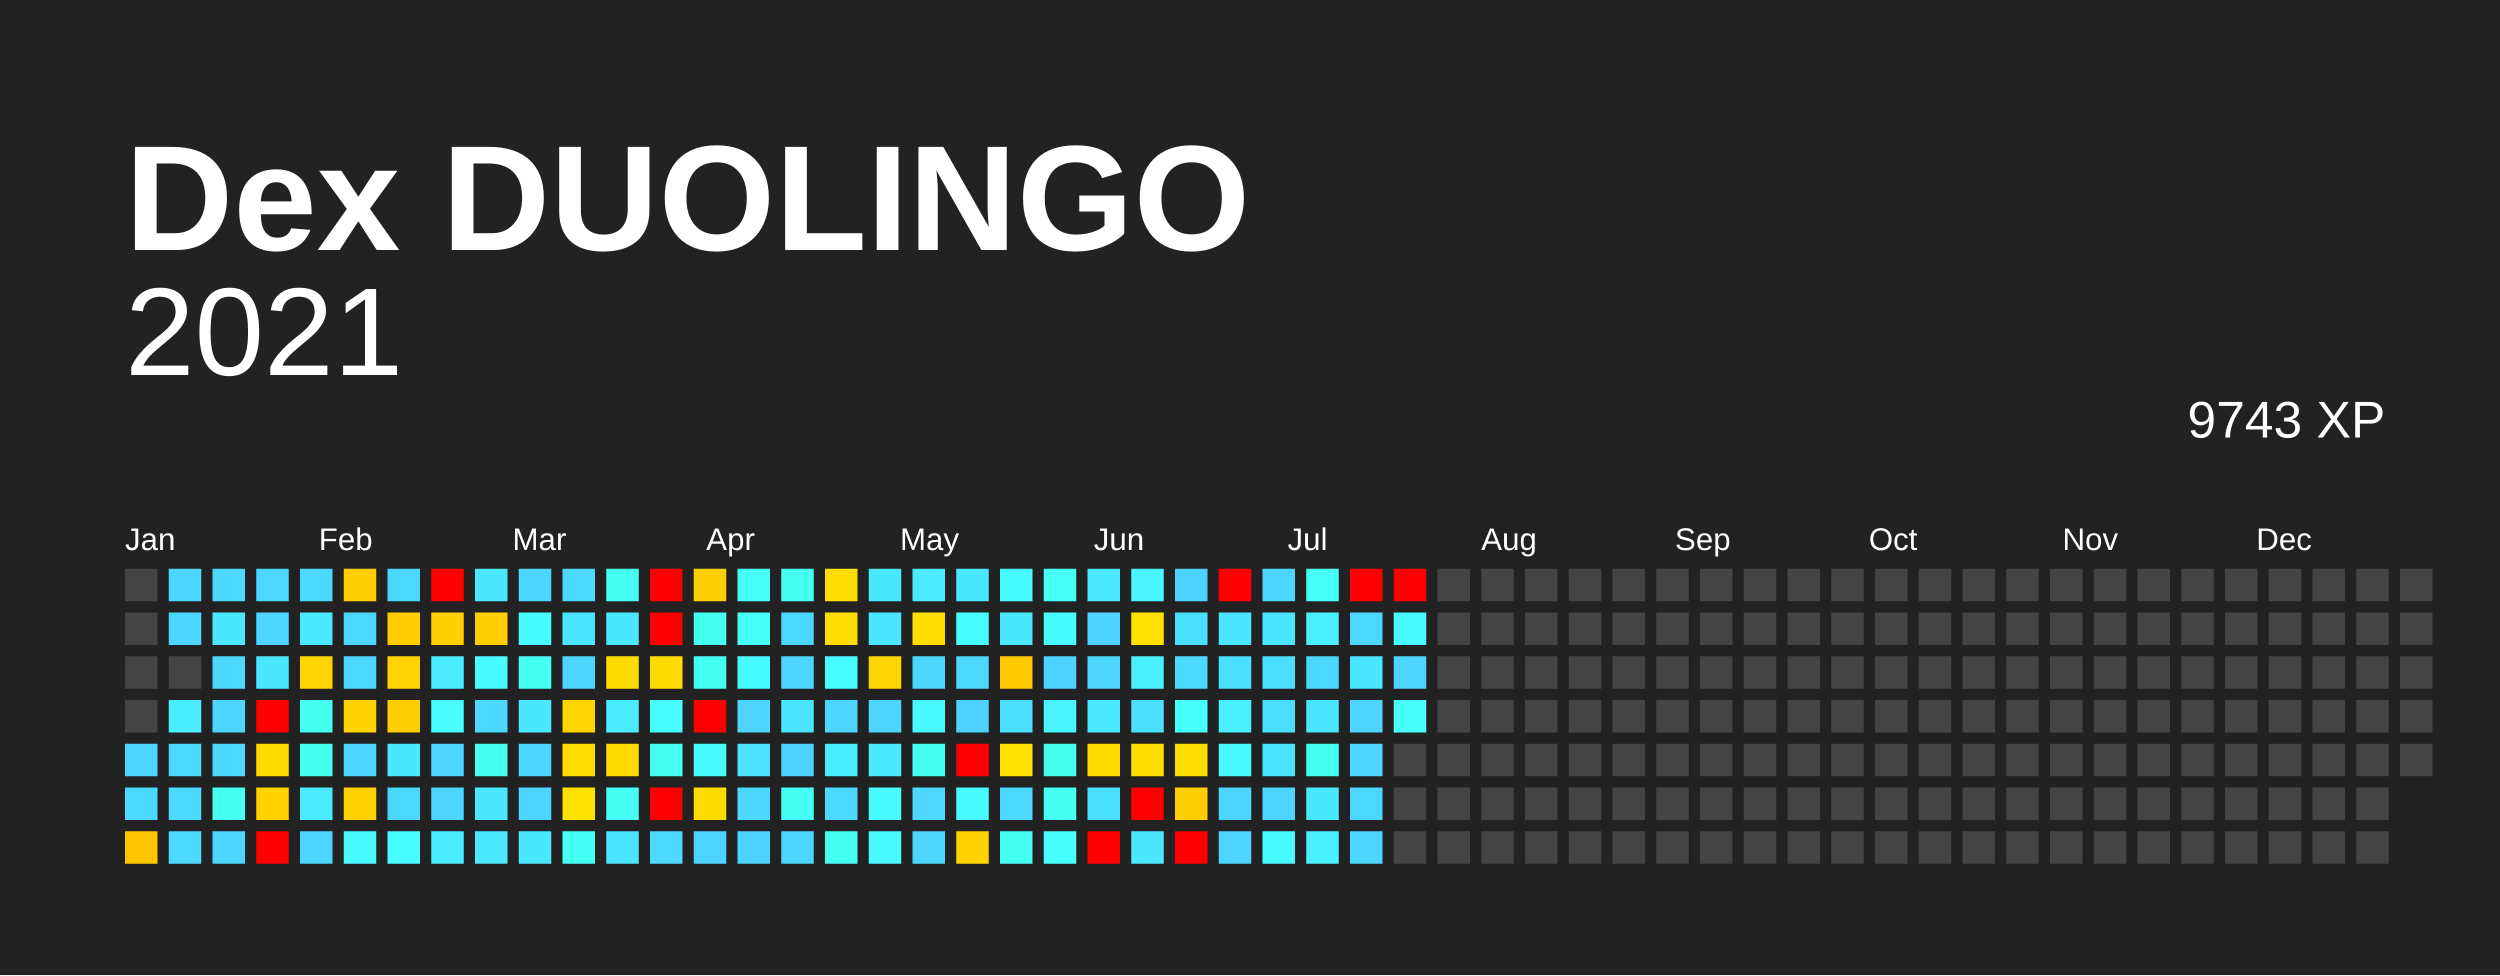
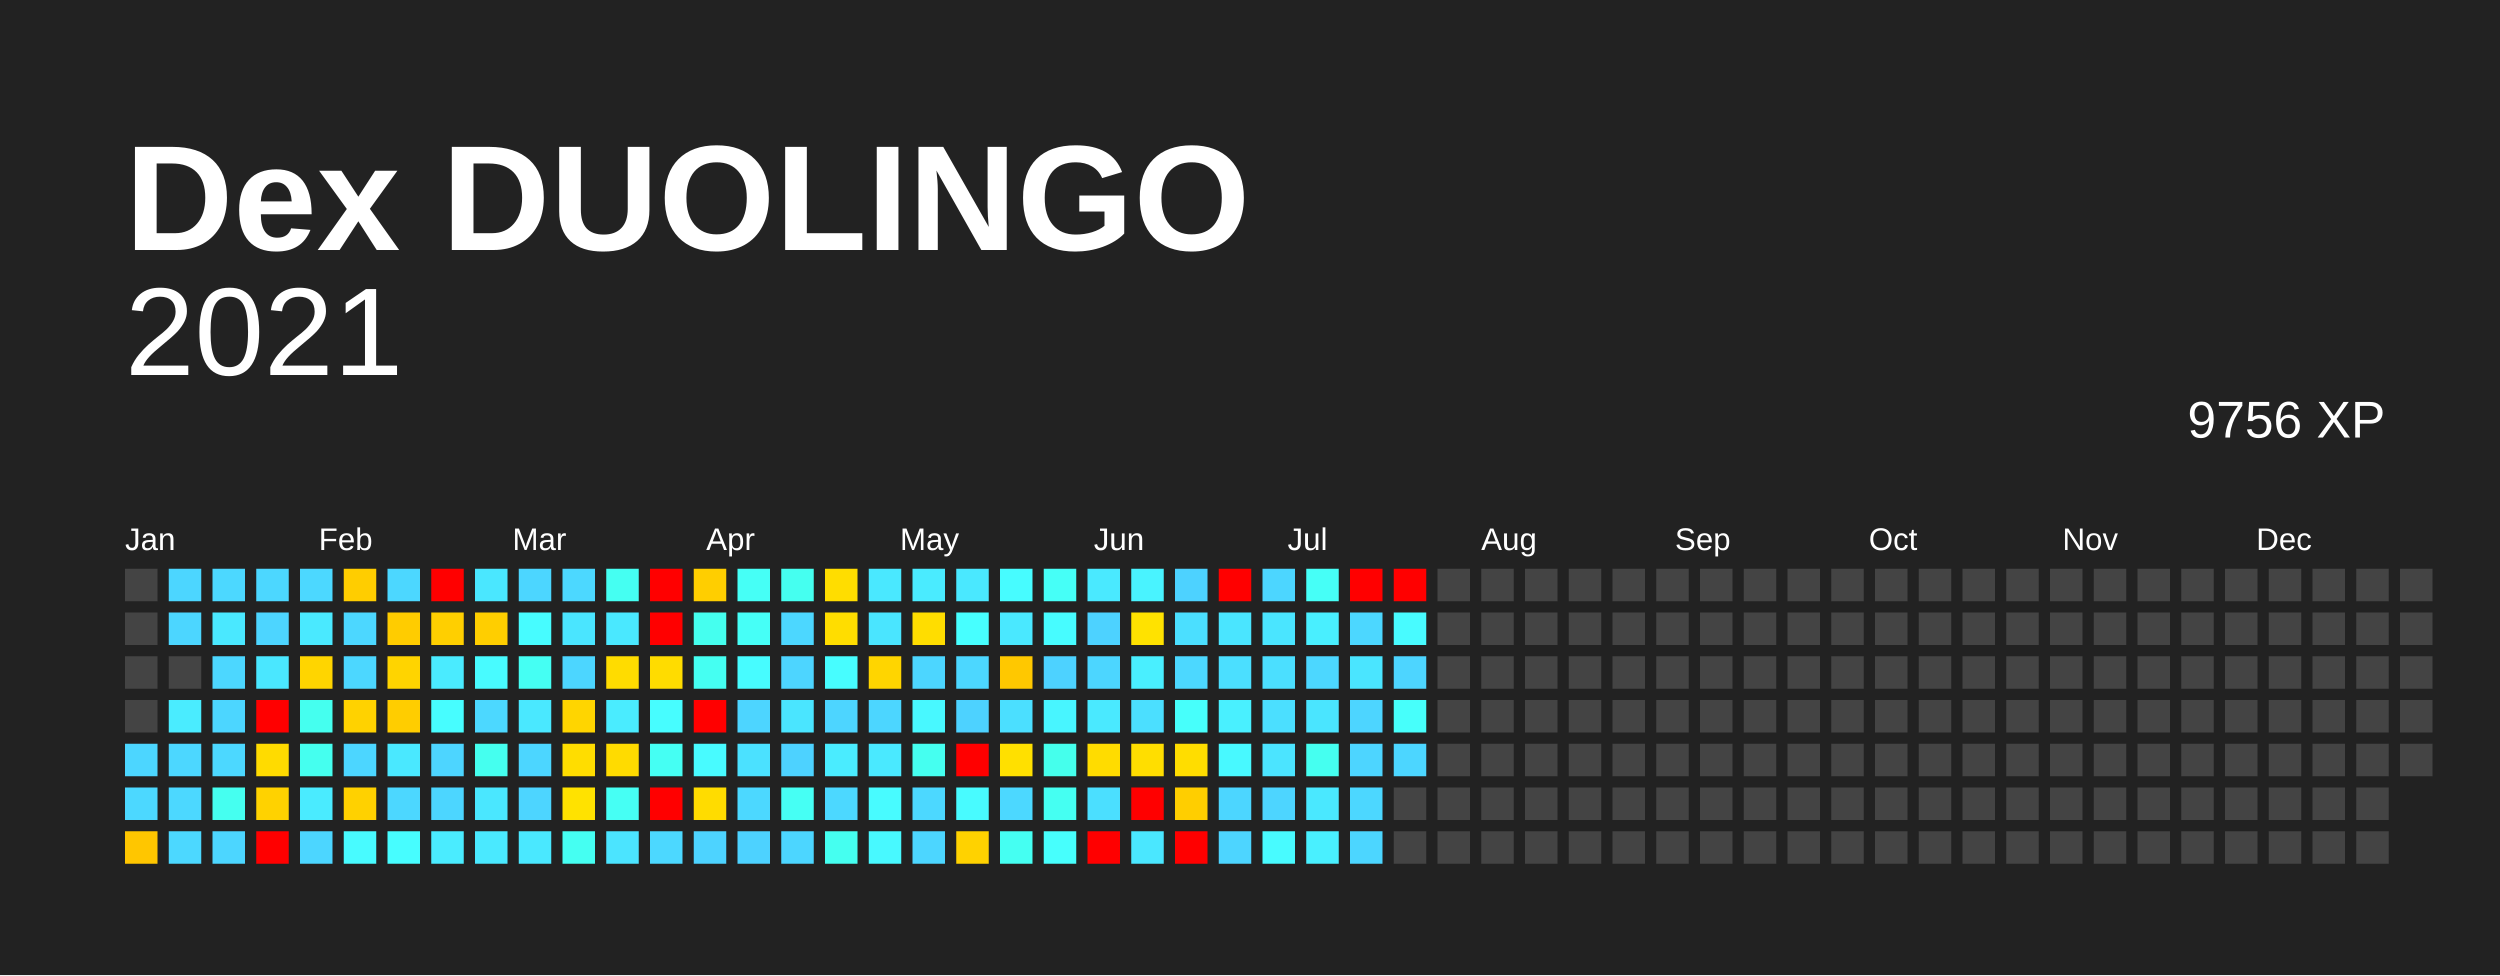
<svg xmlns="http://www.w3.org/2000/svg" baseProfile="full" height="78mm" version="1.1" viewBox="0,0,200,78" width="200mm">
  <defs />
  <rect fill="#222222" height="78" width="200" x="0" y="0" />
  <text fill="#FFFFFF" style="font-size:12px; font-family:Arial; font-weight:bold;" x="10" y="20">Dex DUOLINGO</text>
  <text alignment-baseline="hanging" fill="#FFFFFF" style="font-size:10.0px; font-family:Arial;" x="10" y="30">2021</text>
-   <text alignment-baseline="hanging" fill="#FFFFFF" style="font-size:4.125px; font-family:Arial;" x="175" y="35">9743 XP</text>
+   <text alignment-baseline="hanging" fill="#FFFFFF" style="font-size:4.125px; font-family:Arial;" x="175" y="35">9756 XP</text>
  <text fill="#FFFFFF" style="font-size:2.5px; font-family:Arial" x="10.0" y="44">Jan</text>
  <text fill="#FFFFFF" style="font-size:2.5px; font-family:Arial" x="25.5" y="44">Feb</text>
  <text fill="#FFFFFF" style="font-size:2.5px; font-family:Arial" x="41.0" y="44">Mar</text>
  <text fill="#FFFFFF" style="font-size:2.5px; font-family:Arial" x="56.5" y="44">Apr</text>
  <text fill="#FFFFFF" style="font-size:2.5px; font-family:Arial" x="72.0" y="44">May</text>
  <text fill="#FFFFFF" style="font-size:2.5px; font-family:Arial" x="87.5" y="44">Jun</text>
  <text fill="#FFFFFF" style="font-size:2.5px; font-family:Arial" x="103.0" y="44">Jul</text>
  <text fill="#FFFFFF" style="font-size:2.5px; font-family:Arial" x="118.5" y="44">Aug</text>
  <text fill="#FFFFFF" style="font-size:2.5px; font-family:Arial" x="134.0" y="44">Sep</text>
  <text fill="#FFFFFF" style="font-size:2.5px; font-family:Arial" x="149.5" y="44">Oct</text>
  <text fill="#FFFFFF" style="font-size:2.5px; font-family:Arial" x="165.0" y="44">Nov</text>
  <text fill="#FFFFFF" style="font-size:2.5px; font-family:Arial" x="180.5" y="44">Dec</text>
  <rect fill="#444444" height="2.6" width="2.6" x="10.0" y="45.5" />
  <rect fill="#444444" height="2.6" width="2.6" x="10.0" y="49.0" />
  <rect fill="#444444" height="2.6" width="2.6" x="10.0" y="52.5" />
  <rect fill="#444444" height="2.6" width="2.6" x="10.0" y="56.0" />
  <rect fill="#4cd6ff" height="2.6" width="2.6" x="10.0" y="59.5" />
  <rect fill="#4cd8ff" height="2.6" width="2.6" x="10.0" y="63.0" />
  <rect fill="#ffc600" height="2.6" width="2.6" x="10.0" y="66.5" />
  <rect fill="#4cd6ff" height="2.6" width="2.6" x="13.5" y="45.5" />
  <rect fill="#4cd6ff" height="2.6" width="2.6" x="13.5" y="49.0" />
  <rect fill="#444444" height="2.6" width="2.6" x="13.5" y="52.5" />
  <rect fill="#4aecff" height="2.6" width="2.6" x="13.5" y="56.0" />
  <rect fill="#4cd7ff" height="2.6" width="2.6" x="13.5" y="59.5" />
  <rect fill="#4cd8ff" height="2.6" width="2.6" x="13.5" y="63.0" />
  <rect fill="#4cd8ff" height="2.6" width="2.6" x="13.5" y="66.5" />
  <rect fill="#4cd8ff" height="2.6" width="2.6" x="17.0" y="45.5" />
  <rect fill="#4ae8ff" height="2.6" width="2.6" x="17.0" y="49.0" />
  <rect fill="#4cd7ff" height="2.6" width="2.6" x="17.0" y="52.5" />
  <rect fill="#4cd6ff" height="2.6" width="2.6" x="17.0" y="56.0" />
  <rect fill="#4cd8ff" height="2.6" width="2.6" x="17.0" y="59.5" />
  <rect fill="#45fff0" height="2.6" width="2.6" x="17.0" y="63.0" />
  <rect fill="#4cd6ff" height="2.6" width="2.6" x="17.0" y="66.5" />
  <rect fill="#4cd7ff" height="2.6" width="2.6" x="20.5" y="45.5" />
  <rect fill="#4dd5ff" height="2.6" width="2.6" x="20.5" y="49.0" />
  <rect fill="#4ae7ff" height="2.6" width="2.6" x="20.5" y="52.5" />
  <rect fill="red" height="2.6" width="2.6" x="20.5" y="56.0" />
  <rect fill="#ffdb00" height="2.6" width="2.6" x="20.5" y="59.5" />
  <rect fill="#ffd200" height="2.6" width="2.6" x="20.5" y="63.0" />
  <rect fill="red" height="2.6" width="2.6" x="20.5" y="66.5" />
  <rect fill="#4cd8ff" height="2.6" width="2.6" x="24.0" y="45.5" />
  <rect fill="#4ae9ff" height="2.6" width="2.6" x="24.0" y="49.0" />
  <rect fill="#ffd500" height="2.6" width="2.6" x="24.0" y="52.5" />
  <rect fill="#45ffef" height="2.6" width="2.6" x="24.0" y="56.0" />
  <rect fill="#45ffef" height="2.6" width="2.6" x="24.0" y="59.5" />
  <rect fill="#4aebff" height="2.6" width="2.6" x="24.0" y="63.0" />
  <rect fill="#4cd6ff" height="2.6" width="2.6" x="24.0" y="66.5" />
  <rect fill="#ffcd00" height="2.6" width="2.6" x="27.5" y="45.5" />
  <rect fill="#4cd7ff" height="2.6" width="2.6" x="27.5" y="49.0" />
  <rect fill="#4cd7ff" height="2.6" width="2.6" x="27.5" y="52.5" />
  <rect fill="#ffd200" height="2.6" width="2.6" x="27.5" y="56.0" />
  <rect fill="#4cd6ff" height="2.6" width="2.6" x="27.5" y="59.5" />
  <rect fill="#ffd100" height="2.6" width="2.6" x="27.5" y="63.0" />
  <rect fill="#48fbff" height="2.6" width="2.6" x="27.5" y="66.5" />
  <rect fill="#4cd7ff" height="2.6" width="2.6" x="31.0" y="45.5" />
  <rect fill="#ffcc00" height="2.6" width="2.6" x="31.0" y="49.0" />
  <rect fill="#ffd400" height="2.6" width="2.6" x="31.0" y="52.5" />
  <rect fill="#ffcd00" height="2.6" width="2.6" x="31.0" y="56.0" />
  <rect fill="#4ae8ff" height="2.6" width="2.6" x="31.0" y="59.5" />
  <rect fill="#4cd7ff" height="2.6" width="2.6" x="31.0" y="63.0" />
  <rect fill="#47fdff" height="2.6" width="2.6" x="31.0" y="66.5" />
  <rect fill="red" height="2.6" width="2.6" x="34.5" y="45.5" />
  <rect fill="#ffcf00" height="2.6" width="2.6" x="34.5" y="49.0" />
  <rect fill="#4aebff" height="2.6" width="2.6" x="34.5" y="52.5" />
  <rect fill="#47fdff" height="2.6" width="2.6" x="34.5" y="56.0" />
  <rect fill="#4dd5ff" height="2.6" width="2.6" x="34.5" y="59.5" />
  <rect fill="#4cd6ff" height="2.6" width="2.6" x="34.5" y="63.0" />
  <rect fill="#4aecff" height="2.6" width="2.6" x="34.5" y="66.5" />
  <rect fill="#4ae7ff" height="2.6" width="2.6" x="38.0" y="45.5" />
  <rect fill="#ffce00" height="2.6" width="2.6" x="38.0" y="49.0" />
  <rect fill="#48fbff" height="2.6" width="2.6" x="38.0" y="52.5" />
  <rect fill="#4cd8ff" height="2.6" width="2.6" x="38.0" y="56.0" />
  <rect fill="#45ffef" height="2.6" width="2.6" x="38.0" y="59.5" />
  <rect fill="#4ae7ff" height="2.6" width="2.6" x="38.0" y="63.0" />
  <rect fill="#4ae9ff" height="2.6" width="2.6" x="38.0" y="66.5" />
  <rect fill="#4cd6ff" height="2.6" width="2.6" x="41.5" y="45.5" />
  <rect fill="#47fcff" height="2.6" width="2.6" x="41.5" y="49.0" />
  <rect fill="#45fff3" height="2.6" width="2.6" x="41.5" y="52.5" />
  <rect fill="#4ae8ff" height="2.6" width="2.6" x="41.5" y="56.0" />
  <rect fill="#4cd6ff" height="2.6" width="2.6" x="41.5" y="59.5" />
  <rect fill="#4dd5ff" height="2.6" width="2.6" x="41.5" y="63.0" />
  <rect fill="#4ae8ff" height="2.6" width="2.6" x="41.5" y="66.5" />
  <rect fill="#4cd8ff" height="2.6" width="2.6" x="45.0" y="45.5" />
  <rect fill="#4ae5ff" height="2.6" width="2.6" x="45.0" y="49.0" />
  <rect fill="#4cd6ff" height="2.6" width="2.6" x="45.0" y="52.5" />
  <rect fill="#ffd500" height="2.6" width="2.6" x="45.0" y="56.0" />
  <rect fill="#ffdd00" height="2.6" width="2.6" x="45.0" y="59.5" />
  <rect fill="#ffe200" height="2.6" width="2.6" x="45.0" y="63.0" />
  <rect fill="#45fff2" height="2.6" width="2.6" x="45.0" y="66.5" />
  <rect fill="#45fff2" height="2.6" width="2.6" x="48.5" y="45.5" />
  <rect fill="#4ae8ff" height="2.6" width="2.6" x="48.5" y="49.0" />
  <rect fill="#ffdc00" height="2.6" width="2.6" x="48.5" y="52.5" />
  <rect fill="#4aecff" height="2.6" width="2.6" x="48.5" y="56.0" />
  <rect fill="#ffdb00" height="2.6" width="2.6" x="48.5" y="59.5" />
  <rect fill="#46fff4" height="2.6" width="2.6" x="48.5" y="63.0" />
  <rect fill="#4be4ff" height="2.6" width="2.6" x="48.5" y="66.5" />
  <rect fill="red" height="2.6" width="2.6" x="52.0" y="45.5" />
  <rect fill="red" height="2.6" width="2.6" x="52.0" y="49.0" />
  <rect fill="#ffdc00" height="2.6" width="2.6" x="52.0" y="52.5" />
  <rect fill="#47fdff" height="2.6" width="2.6" x="52.0" y="56.0" />
  <rect fill="#45fff3" height="2.6" width="2.6" x="52.0" y="59.5" />
  <rect fill="red" height="2.6" width="2.6" x="52.0" y="63.0" />
  <rect fill="#4cd8ff" height="2.6" width="2.6" x="52.0" y="66.5" />
  <rect fill="#ffce00" height="2.6" width="2.6" x="55.5" y="45.5" />
  <rect fill="#45ffef" height="2.6" width="2.6" x="55.5" y="49.0" />
  <rect fill="#45fff2" height="2.6" width="2.6" x="55.5" y="52.5" />
  <rect fill="red" height="2.6" width="2.6" x="55.5" y="56.0" />
  <rect fill="#48fbff" height="2.6" width="2.6" x="55.5" y="59.5" />
  <rect fill="#ffdc00" height="2.6" width="2.6" x="55.5" y="63.0" />
  <rect fill="#4dd3ff" height="2.6" width="2.6" x="55.5" y="66.5" />
  <rect fill="#46fff6" height="2.6" width="2.6" x="59.0" y="45.5" />
  <rect fill="#46fff7" height="2.6" width="2.6" x="59.0" y="49.0" />
  <rect fill="#47fcff" height="2.6" width="2.6" x="59.0" y="52.5" />
  <rect fill="#4dd5ff" height="2.6" width="2.6" x="59.0" y="56.0" />
  <rect fill="#4be1ff" height="2.6" width="2.6" x="59.0" y="59.5" />
  <rect fill="#4cd8ff" height="2.6" width="2.6" x="59.0" y="63.0" />
  <rect fill="#4dd2ff" height="2.6" width="2.6" x="59.0" y="66.5" />
  <rect fill="#45fff0" height="2.6" width="2.6" x="62.5" y="45.5" />
  <rect fill="#4cd7ff" height="2.6" width="2.6" x="62.5" y="49.0" />
  <rect fill="#4dd5ff" height="2.6" width="2.6" x="62.5" y="52.5" />
  <rect fill="#4ae5ff" height="2.6" width="2.6" x="62.5" y="56.0" />
  <rect fill="#4dd2ff" height="2.6" width="2.6" x="62.5" y="59.5" />
  <rect fill="#46fff4" height="2.6" width="2.6" x="62.5" y="63.0" />
  <rect fill="#4cd6ff" height="2.6" width="2.6" x="62.5" y="66.5" />
  <rect fill="#ffdd00" height="2.6" width="2.6" x="66.0" y="45.5" />
  <rect fill="#ffdd00" height="2.6" width="2.6" x="66.0" y="49.0" />
  <rect fill="#47fdff" height="2.6" width="2.6" x="66.0" y="52.5" />
  <rect fill="#4dd5ff" height="2.6" width="2.6" x="66.0" y="56.0" />
  <rect fill="#4aecff" height="2.6" width="2.6" x="66.0" y="59.5" />
  <rect fill="#4cd8ff" height="2.6" width="2.6" x="66.0" y="63.0" />
  <rect fill="#45fff0" height="2.6" width="2.6" x="66.0" y="66.5" />
  <rect fill="#4ae8ff" height="2.6" width="2.6" x="69.5" y="45.5" />
  <rect fill="#4ae5ff" height="2.6" width="2.6" x="69.5" y="49.0" />
  <rect fill="#ffd500" height="2.6" width="2.6" x="69.5" y="52.5" />
  <rect fill="#4cd6ff" height="2.6" width="2.6" x="69.5" y="56.0" />
  <rect fill="#4ae9ff" height="2.6" width="2.6" x="69.5" y="59.5" />
  <rect fill="#48fbff" height="2.6" width="2.6" x="69.5" y="63.0" />
  <rect fill="#48f9ff" height="2.6" width="2.6" x="69.5" y="66.5" />
  <rect fill="#4aebff" height="2.6" width="2.6" x="73.0" y="45.5" />
  <rect fill="#ffdd00" height="2.6" width="2.6" x="73.0" y="49.0" />
  <rect fill="#4cd6ff" height="2.6" width="2.6" x="73.0" y="52.5" />
  <rect fill="#48f8ff" height="2.6" width="2.6" x="73.0" y="56.0" />
  <rect fill="#45fff0" height="2.6" width="2.6" x="73.0" y="59.5" />
  <rect fill="#4cd8ff" height="2.6" width="2.6" x="73.0" y="63.0" />
  <rect fill="#4cd6ff" height="2.6" width="2.6" x="73.0" y="66.5" />
  <rect fill="#4ae8ff" height="2.6" width="2.6" x="76.5" y="45.5" />
  <rect fill="#47ffff" height="2.6" width="2.6" x="76.5" y="49.0" />
  <rect fill="#4cd7ff" height="2.6" width="2.6" x="76.5" y="52.5" />
  <rect fill="#4dd2ff" height="2.6" width="2.6" x="76.5" y="56.0" />
  <rect fill="red" height="2.6" width="2.6" x="76.5" y="59.5" />
  <rect fill="#48fbff" height="2.6" width="2.6" x="76.5" y="63.0" />
  <rect fill="#ffd200" height="2.6" width="2.6" x="76.5" y="66.5" />
  <rect fill="#47fcff" height="2.6" width="2.6" x="80.0" y="45.5" />
  <rect fill="#4ae8ff" height="2.6" width="2.6" x="80.0" y="49.0" />
  <rect fill="#ffc800" height="2.6" width="2.6" x="80.0" y="52.5" />
  <rect fill="#4bdfff" height="2.6" width="2.6" x="80.0" y="56.0" />
  <rect fill="#ffe000" height="2.6" width="2.6" x="80.0" y="59.5" />
  <rect fill="#4cd8ff" height="2.6" width="2.6" x="80.0" y="63.0" />
  <rect fill="#45fff2" height="2.6" width="2.6" x="80.0" y="66.5" />
  <rect fill="#46fff7" height="2.6" width="2.6" x="83.5" y="45.5" />
  <rect fill="#47fcff" height="2.6" width="2.6" x="83.5" y="49.0" />
  <rect fill="#4dd2ff" height="2.6" width="2.6" x="83.5" y="52.5" />
  <rect fill="#48f5ff" height="2.6" width="2.6" x="83.5" y="56.0" />
  <rect fill="#45ffec" height="2.6" width="2.6" x="83.5" y="59.5" />
  <rect fill="#45fff2" height="2.6" width="2.6" x="83.5" y="63.0" />
  <rect fill="#47fffd" height="2.6" width="2.6" x="83.5" y="66.5" />
  <rect fill="#4ae9ff" height="2.6" width="2.6" x="87.0" y="45.5" />
  <rect fill="#4dd2ff" height="2.6" width="2.6" x="87.0" y="49.0" />
  <rect fill="#4cd6ff" height="2.6" width="2.6" x="87.0" y="52.5" />
  <rect fill="#4ae9ff" height="2.6" width="2.6" x="87.0" y="56.0" />
  <rect fill="#ffdc00" height="2.6" width="2.6" x="87.0" y="59.5" />
  <rect fill="#4bdfff" height="2.6" width="2.6" x="87.0" y="63.0" />
  <rect fill="red" height="2.6" width="2.6" x="87.0" y="66.5" />
  <rect fill="#49f3ff" height="2.6" width="2.6" x="90.5" y="45.5" />
  <rect fill="#ffe200" height="2.6" width="2.6" x="90.5" y="49.0" />
  <rect fill="#49efff" height="2.6" width="2.6" x="90.5" y="52.5" />
  <rect fill="#4bdfff" height="2.6" width="2.6" x="90.5" y="56.0" />
  <rect fill="#ffde00" height="2.6" width="2.6" x="90.5" y="59.5" />
  <rect fill="red" height="2.6" width="2.6" x="90.5" y="63.0" />
  <rect fill="#4ae7ff" height="2.6" width="2.6" x="90.5" y="66.5" />
  <rect fill="#4dd2ff" height="2.6" width="2.6" x="94.0" y="45.5" />
  <rect fill="#4bdfff" height="2.6" width="2.6" x="94.0" y="49.0" />
  <rect fill="#4cd8ff" height="2.6" width="2.6" x="94.0" y="52.5" />
  <rect fill="#47fffb" height="2.6" width="2.6" x="94.0" y="56.0" />
  <rect fill="#ffdd00" height="2.6" width="2.6" x="94.0" y="59.5" />
  <rect fill="#ffce00" height="2.6" width="2.6" x="94.0" y="63.0" />
  <rect fill="red" height="2.6" width="2.6" x="94.0" y="66.5" />
  <rect fill="red" height="2.6" width="2.6" x="97.5" y="45.5" />
  <rect fill="#4ae5ff" height="2.6" width="2.6" x="97.5" y="49.0" />
  <rect fill="#4bdfff" height="2.6" width="2.6" x="97.5" y="52.5" />
  <rect fill="#49f0ff" height="2.6" width="2.6" x="97.5" y="56.0" />
  <rect fill="#48f9ff" height="2.6" width="2.6" x="97.5" y="59.5" />
  <rect fill="#4cd6ff" height="2.6" width="2.6" x="97.5" y="63.0" />
  <rect fill="#4dd5ff" height="2.6" width="2.6" x="97.5" y="66.5" />
  <rect fill="#4cd6ff" height="2.6" width="2.6" x="101.0" y="45.5" />
  <rect fill="#4ae5ff" height="2.6" width="2.6" x="101.0" y="49.0" />
  <rect fill="#4bdfff" height="2.6" width="2.6" x="101.0" y="52.5" />
  <rect fill="#4bdfff" height="2.6" width="2.6" x="101.0" y="56.0" />
  <rect fill="#4be4ff" height="2.6" width="2.6" x="101.0" y="59.5" />
  <rect fill="#4dd5ff" height="2.6" width="2.6" x="101.0" y="63.0" />
  <rect fill="#48fbff" height="2.6" width="2.6" x="101.0" y="66.5" />
  <rect fill="#46fff7" height="2.6" width="2.6" x="104.5" y="45.5" />
  <rect fill="#49efff" height="2.6" width="2.6" x="104.5" y="49.0" />
  <rect fill="#4cd7ff" height="2.6" width="2.6" x="104.5" y="52.5" />
  <rect fill="#4ae5ff" height="2.6" width="2.6" x="104.5" y="56.0" />
  <rect fill="#45fff0" height="2.6" width="2.6" x="104.5" y="59.5" />
  <rect fill="#4ae8ff" height="2.6" width="2.6" x="104.5" y="63.0" />
  <rect fill="#49f0ff" height="2.6" width="2.6" x="104.5" y="66.5" />
  <rect fill="red" height="2.6" width="2.6" x="108.0" y="45.5" />
  <rect fill="#4cd7ff" height="2.6" width="2.6" x="108.0" y="49.0" />
  <rect fill="#4ae5ff" height="2.6" width="2.6" x="108.0" y="52.5" />
  <rect fill="#4dd5ff" height="2.6" width="2.6" x="108.0" y="56.0" />
  <rect fill="#4dd5ff" height="2.6" width="2.6" x="108.0" y="59.5" />
  <rect fill="#4cd7ff" height="2.6" width="2.6" x="108.0" y="63.0" />
  <rect fill="#4cd6ff" height="2.6" width="2.6" x="108.0" y="66.5" />
  <rect fill="red" height="2.6" width="2.6" x="111.5" y="45.5" />
  <rect fill="#48fbff" height="2.6" width="2.6" x="111.5" y="49.0" />
  <rect fill="#4dd5ff" height="2.6" width="2.6" x="111.5" y="52.5" />
  <rect fill="#47fffb" height="2.6" width="2.6" x="111.5" y="56.0" />
-   <rect fill="#444444" height="2.6" width="2.6" x="111.5" y="59.5" />
+   <rect fill="#4cd6ff" height="2.6" width="2.6" x="111.5" y="59.5" />
  <rect fill="#444444" height="2.6" width="2.6" x="111.5" y="63.0" />
  <rect fill="#444444" height="2.6" width="2.6" x="111.5" y="66.5" />
  <rect fill="#444444" height="2.6" width="2.6" x="115.0" y="45.5" />
  <rect fill="#444444" height="2.6" width="2.6" x="115.0" y="49.0" />
  <rect fill="#444444" height="2.6" width="2.6" x="115.0" y="52.5" />
  <rect fill="#444444" height="2.6" width="2.6" x="115.0" y="56.0" />
  <rect fill="#444444" height="2.6" width="2.6" x="115.0" y="59.5" />
  <rect fill="#444444" height="2.6" width="2.6" x="115.0" y="63.0" />
  <rect fill="#444444" height="2.6" width="2.6" x="115.0" y="66.5" />
  <rect fill="#444444" height="2.6" width="2.6" x="118.5" y="45.5" />
  <rect fill="#444444" height="2.6" width="2.6" x="118.5" y="49.0" />
  <rect fill="#444444" height="2.6" width="2.6" x="118.5" y="52.5" />
  <rect fill="#444444" height="2.6" width="2.6" x="118.5" y="56.0" />
  <rect fill="#444444" height="2.6" width="2.6" x="118.5" y="59.5" />
  <rect fill="#444444" height="2.6" width="2.6" x="118.5" y="63.0" />
  <rect fill="#444444" height="2.6" width="2.6" x="118.5" y="66.5" />
  <rect fill="#444444" height="2.6" width="2.6" x="122.0" y="45.5" />
  <rect fill="#444444" height="2.6" width="2.6" x="122.0" y="49.0" />
  <rect fill="#444444" height="2.6" width="2.6" x="122.0" y="52.5" />
  <rect fill="#444444" height="2.6" width="2.6" x="122.0" y="56.0" />
  <rect fill="#444444" height="2.6" width="2.6" x="122.0" y="59.5" />
  <rect fill="#444444" height="2.6" width="2.6" x="122.0" y="63.0" />
  <rect fill="#444444" height="2.6" width="2.6" x="122.0" y="66.5" />
  <rect fill="#444444" height="2.6" width="2.6" x="125.5" y="45.5" />
  <rect fill="#444444" height="2.6" width="2.6" x="125.5" y="49.0" />
  <rect fill="#444444" height="2.6" width="2.6" x="125.5" y="52.5" />
  <rect fill="#444444" height="2.6" width="2.6" x="125.5" y="56.0" />
  <rect fill="#444444" height="2.6" width="2.6" x="125.5" y="59.5" />
  <rect fill="#444444" height="2.6" width="2.6" x="125.5" y="63.0" />
  <rect fill="#444444" height="2.6" width="2.6" x="125.5" y="66.5" />
  <rect fill="#444444" height="2.6" width="2.6" x="129.0" y="45.5" />
  <rect fill="#444444" height="2.6" width="2.6" x="129.0" y="49.0" />
  <rect fill="#444444" height="2.6" width="2.6" x="129.0" y="52.5" />
  <rect fill="#444444" height="2.6" width="2.6" x="129.0" y="56.0" />
  <rect fill="#444444" height="2.6" width="2.6" x="129.0" y="59.5" />
  <rect fill="#444444" height="2.6" width="2.6" x="129.0" y="63.0" />
  <rect fill="#444444" height="2.6" width="2.6" x="129.0" y="66.5" />
  <rect fill="#444444" height="2.6" width="2.6" x="132.5" y="45.5" />
  <rect fill="#444444" height="2.6" width="2.6" x="132.5" y="49.0" />
  <rect fill="#444444" height="2.6" width="2.6" x="132.5" y="52.5" />
  <rect fill="#444444" height="2.6" width="2.6" x="132.5" y="56.0" />
  <rect fill="#444444" height="2.6" width="2.6" x="132.5" y="59.5" />
  <rect fill="#444444" height="2.6" width="2.6" x="132.5" y="63.0" />
  <rect fill="#444444" height="2.6" width="2.6" x="132.5" y="66.5" />
  <rect fill="#444444" height="2.6" width="2.6" x="136.0" y="45.5" />
  <rect fill="#444444" height="2.6" width="2.6" x="136.0" y="49.0" />
  <rect fill="#444444" height="2.6" width="2.6" x="136.0" y="52.5" />
  <rect fill="#444444" height="2.6" width="2.6" x="136.0" y="56.0" />
  <rect fill="#444444" height="2.6" width="2.6" x="136.0" y="59.5" />
  <rect fill="#444444" height="2.6" width="2.6" x="136.0" y="63.0" />
  <rect fill="#444444" height="2.6" width="2.6" x="136.0" y="66.5" />
  <rect fill="#444444" height="2.6" width="2.6" x="139.5" y="45.5" />
  <rect fill="#444444" height="2.6" width="2.6" x="139.5" y="49.0" />
  <rect fill="#444444" height="2.6" width="2.6" x="139.5" y="52.5" />
  <rect fill="#444444" height="2.6" width="2.6" x="139.5" y="56.0" />
  <rect fill="#444444" height="2.6" width="2.6" x="139.5" y="59.5" />
  <rect fill="#444444" height="2.6" width="2.6" x="139.5" y="63.0" />
  <rect fill="#444444" height="2.6" width="2.6" x="139.5" y="66.5" />
  <rect fill="#444444" height="2.6" width="2.6" x="143.0" y="45.5" />
  <rect fill="#444444" height="2.6" width="2.6" x="143.0" y="49.0" />
  <rect fill="#444444" height="2.6" width="2.6" x="143.0" y="52.5" />
  <rect fill="#444444" height="2.6" width="2.6" x="143.0" y="56.0" />
  <rect fill="#444444" height="2.6" width="2.6" x="143.0" y="59.5" />
  <rect fill="#444444" height="2.6" width="2.6" x="143.0" y="63.0" />
  <rect fill="#444444" height="2.6" width="2.6" x="143.0" y="66.5" />
  <rect fill="#444444" height="2.6" width="2.6" x="146.5" y="45.5" />
  <rect fill="#444444" height="2.6" width="2.6" x="146.5" y="49.0" />
  <rect fill="#444444" height="2.6" width="2.6" x="146.5" y="52.5" />
  <rect fill="#444444" height="2.6" width="2.6" x="146.5" y="56.0" />
  <rect fill="#444444" height="2.6" width="2.6" x="146.5" y="59.5" />
  <rect fill="#444444" height="2.6" width="2.6" x="146.5" y="63.0" />
  <rect fill="#444444" height="2.6" width="2.6" x="146.5" y="66.5" />
  <rect fill="#444444" height="2.6" width="2.6" x="150.0" y="45.5" />
  <rect fill="#444444" height="2.6" width="2.6" x="150.0" y="49.0" />
  <rect fill="#444444" height="2.6" width="2.6" x="150.0" y="52.5" />
  <rect fill="#444444" height="2.6" width="2.6" x="150.0" y="56.0" />
  <rect fill="#444444" height="2.6" width="2.6" x="150.0" y="59.5" />
  <rect fill="#444444" height="2.6" width="2.6" x="150.0" y="63.0" />
  <rect fill="#444444" height="2.6" width="2.6" x="150.0" y="66.5" />
  <rect fill="#444444" height="2.6" width="2.6" x="153.5" y="45.5" />
  <rect fill="#444444" height="2.6" width="2.6" x="153.5" y="49.0" />
  <rect fill="#444444" height="2.6" width="2.6" x="153.5" y="52.5" />
  <rect fill="#444444" height="2.6" width="2.6" x="153.5" y="56.0" />
  <rect fill="#444444" height="2.6" width="2.6" x="153.5" y="59.5" />
  <rect fill="#444444" height="2.6" width="2.6" x="153.5" y="63.0" />
  <rect fill="#444444" height="2.6" width="2.6" x="153.5" y="66.5" />
  <rect fill="#444444" height="2.6" width="2.6" x="157.0" y="45.5" />
  <rect fill="#444444" height="2.6" width="2.6" x="157.0" y="49.0" />
  <rect fill="#444444" height="2.6" width="2.6" x="157.0" y="52.5" />
  <rect fill="#444444" height="2.6" width="2.6" x="157.0" y="56.0" />
  <rect fill="#444444" height="2.6" width="2.6" x="157.0" y="59.5" />
  <rect fill="#444444" height="2.6" width="2.6" x="157.0" y="63.0" />
  <rect fill="#444444" height="2.6" width="2.6" x="157.0" y="66.5" />
  <rect fill="#444444" height="2.6" width="2.6" x="160.5" y="45.5" />
  <rect fill="#444444" height="2.6" width="2.6" x="160.5" y="49.0" />
  <rect fill="#444444" height="2.6" width="2.6" x="160.5" y="52.5" />
  <rect fill="#444444" height="2.6" width="2.6" x="160.5" y="56.0" />
  <rect fill="#444444" height="2.6" width="2.6" x="160.5" y="59.5" />
  <rect fill="#444444" height="2.6" width="2.6" x="160.5" y="63.0" />
  <rect fill="#444444" height="2.6" width="2.6" x="160.5" y="66.5" />
  <rect fill="#444444" height="2.6" width="2.6" x="164.0" y="45.5" />
  <rect fill="#444444" height="2.6" width="2.6" x="164.0" y="49.0" />
  <rect fill="#444444" height="2.6" width="2.6" x="164.0" y="52.5" />
  <rect fill="#444444" height="2.6" width="2.6" x="164.0" y="56.0" />
  <rect fill="#444444" height="2.6" width="2.6" x="164.0" y="59.5" />
  <rect fill="#444444" height="2.6" width="2.6" x="164.0" y="63.0" />
  <rect fill="#444444" height="2.6" width="2.6" x="164.0" y="66.5" />
  <rect fill="#444444" height="2.6" width="2.6" x="167.5" y="45.5" />
  <rect fill="#444444" height="2.6" width="2.6" x="167.5" y="49.0" />
  <rect fill="#444444" height="2.6" width="2.6" x="167.5" y="52.5" />
  <rect fill="#444444" height="2.6" width="2.6" x="167.5" y="56.0" />
  <rect fill="#444444" height="2.6" width="2.6" x="167.5" y="59.5" />
  <rect fill="#444444" height="2.6" width="2.6" x="167.5" y="63.0" />
  <rect fill="#444444" height="2.6" width="2.6" x="167.5" y="66.5" />
  <rect fill="#444444" height="2.6" width="2.6" x="171.0" y="45.5" />
  <rect fill="#444444" height="2.6" width="2.6" x="171.0" y="49.0" />
  <rect fill="#444444" height="2.6" width="2.6" x="171.0" y="52.5" />
  <rect fill="#444444" height="2.6" width="2.6" x="171.0" y="56.0" />
  <rect fill="#444444" height="2.6" width="2.6" x="171.0" y="59.5" />
  <rect fill="#444444" height="2.6" width="2.6" x="171.0" y="63.0" />
  <rect fill="#444444" height="2.6" width="2.6" x="171.0" y="66.5" />
  <rect fill="#444444" height="2.6" width="2.6" x="174.5" y="45.5" />
  <rect fill="#444444" height="2.6" width="2.6" x="174.5" y="49.0" />
  <rect fill="#444444" height="2.6" width="2.6" x="174.5" y="52.5" />
  <rect fill="#444444" height="2.6" width="2.6" x="174.5" y="56.0" />
  <rect fill="#444444" height="2.6" width="2.6" x="174.5" y="59.5" />
  <rect fill="#444444" height="2.6" width="2.6" x="174.5" y="63.0" />
  <rect fill="#444444" height="2.6" width="2.6" x="174.5" y="66.5" />
  <rect fill="#444444" height="2.6" width="2.6" x="178.0" y="45.5" />
  <rect fill="#444444" height="2.6" width="2.6" x="178.0" y="49.0" />
  <rect fill="#444444" height="2.6" width="2.6" x="178.0" y="52.5" />
  <rect fill="#444444" height="2.6" width="2.6" x="178.0" y="56.0" />
  <rect fill="#444444" height="2.6" width="2.6" x="178.0" y="59.5" />
  <rect fill="#444444" height="2.6" width="2.6" x="178.0" y="63.0" />
  <rect fill="#444444" height="2.6" width="2.6" x="178.0" y="66.5" />
  <rect fill="#444444" height="2.6" width="2.6" x="181.5" y="45.5" />
  <rect fill="#444444" height="2.6" width="2.6" x="181.5" y="49.0" />
  <rect fill="#444444" height="2.6" width="2.6" x="181.5" y="52.5" />
  <rect fill="#444444" height="2.6" width="2.6" x="181.5" y="56.0" />
  <rect fill="#444444" height="2.6" width="2.6" x="181.5" y="59.5" />
  <rect fill="#444444" height="2.6" width="2.6" x="181.5" y="63.0" />
  <rect fill="#444444" height="2.6" width="2.6" x="181.5" y="66.5" />
  <rect fill="#444444" height="2.6" width="2.6" x="185.0" y="45.5" />
  <rect fill="#444444" height="2.6" width="2.6" x="185.0" y="49.0" />
  <rect fill="#444444" height="2.6" width="2.6" x="185.0" y="52.5" />
  <rect fill="#444444" height="2.6" width="2.6" x="185.0" y="56.0" />
  <rect fill="#444444" height="2.6" width="2.6" x="185.0" y="59.5" />
  <rect fill="#444444" height="2.6" width="2.6" x="185.0" y="63.0" />
  <rect fill="#444444" height="2.6" width="2.6" x="185.0" y="66.5" />
  <rect fill="#444444" height="2.6" width="2.6" x="188.5" y="45.5" />
  <rect fill="#444444" height="2.6" width="2.6" x="188.5" y="49.0" />
  <rect fill="#444444" height="2.6" width="2.6" x="188.5" y="52.5" />
  <rect fill="#444444" height="2.6" width="2.6" x="188.5" y="56.0" />
  <rect fill="#444444" height="2.6" width="2.6" x="188.5" y="59.5" />
  <rect fill="#444444" height="2.6" width="2.6" x="188.5" y="63.0" />
  <rect fill="#444444" height="2.6" width="2.6" x="188.5" y="66.5" />
  <rect fill="#444444" height="2.6" width="2.6" x="192.0" y="45.5" />
  <rect fill="#444444" height="2.6" width="2.6" x="192.0" y="49.0" />
  <rect fill="#444444" height="2.6" width="2.6" x="192.0" y="52.5" />
  <rect fill="#444444" height="2.6" width="2.6" x="192.0" y="56.0" />
  <rect fill="#444444" height="2.6" width="2.6" x="192.0" y="59.5" />
</svg>
